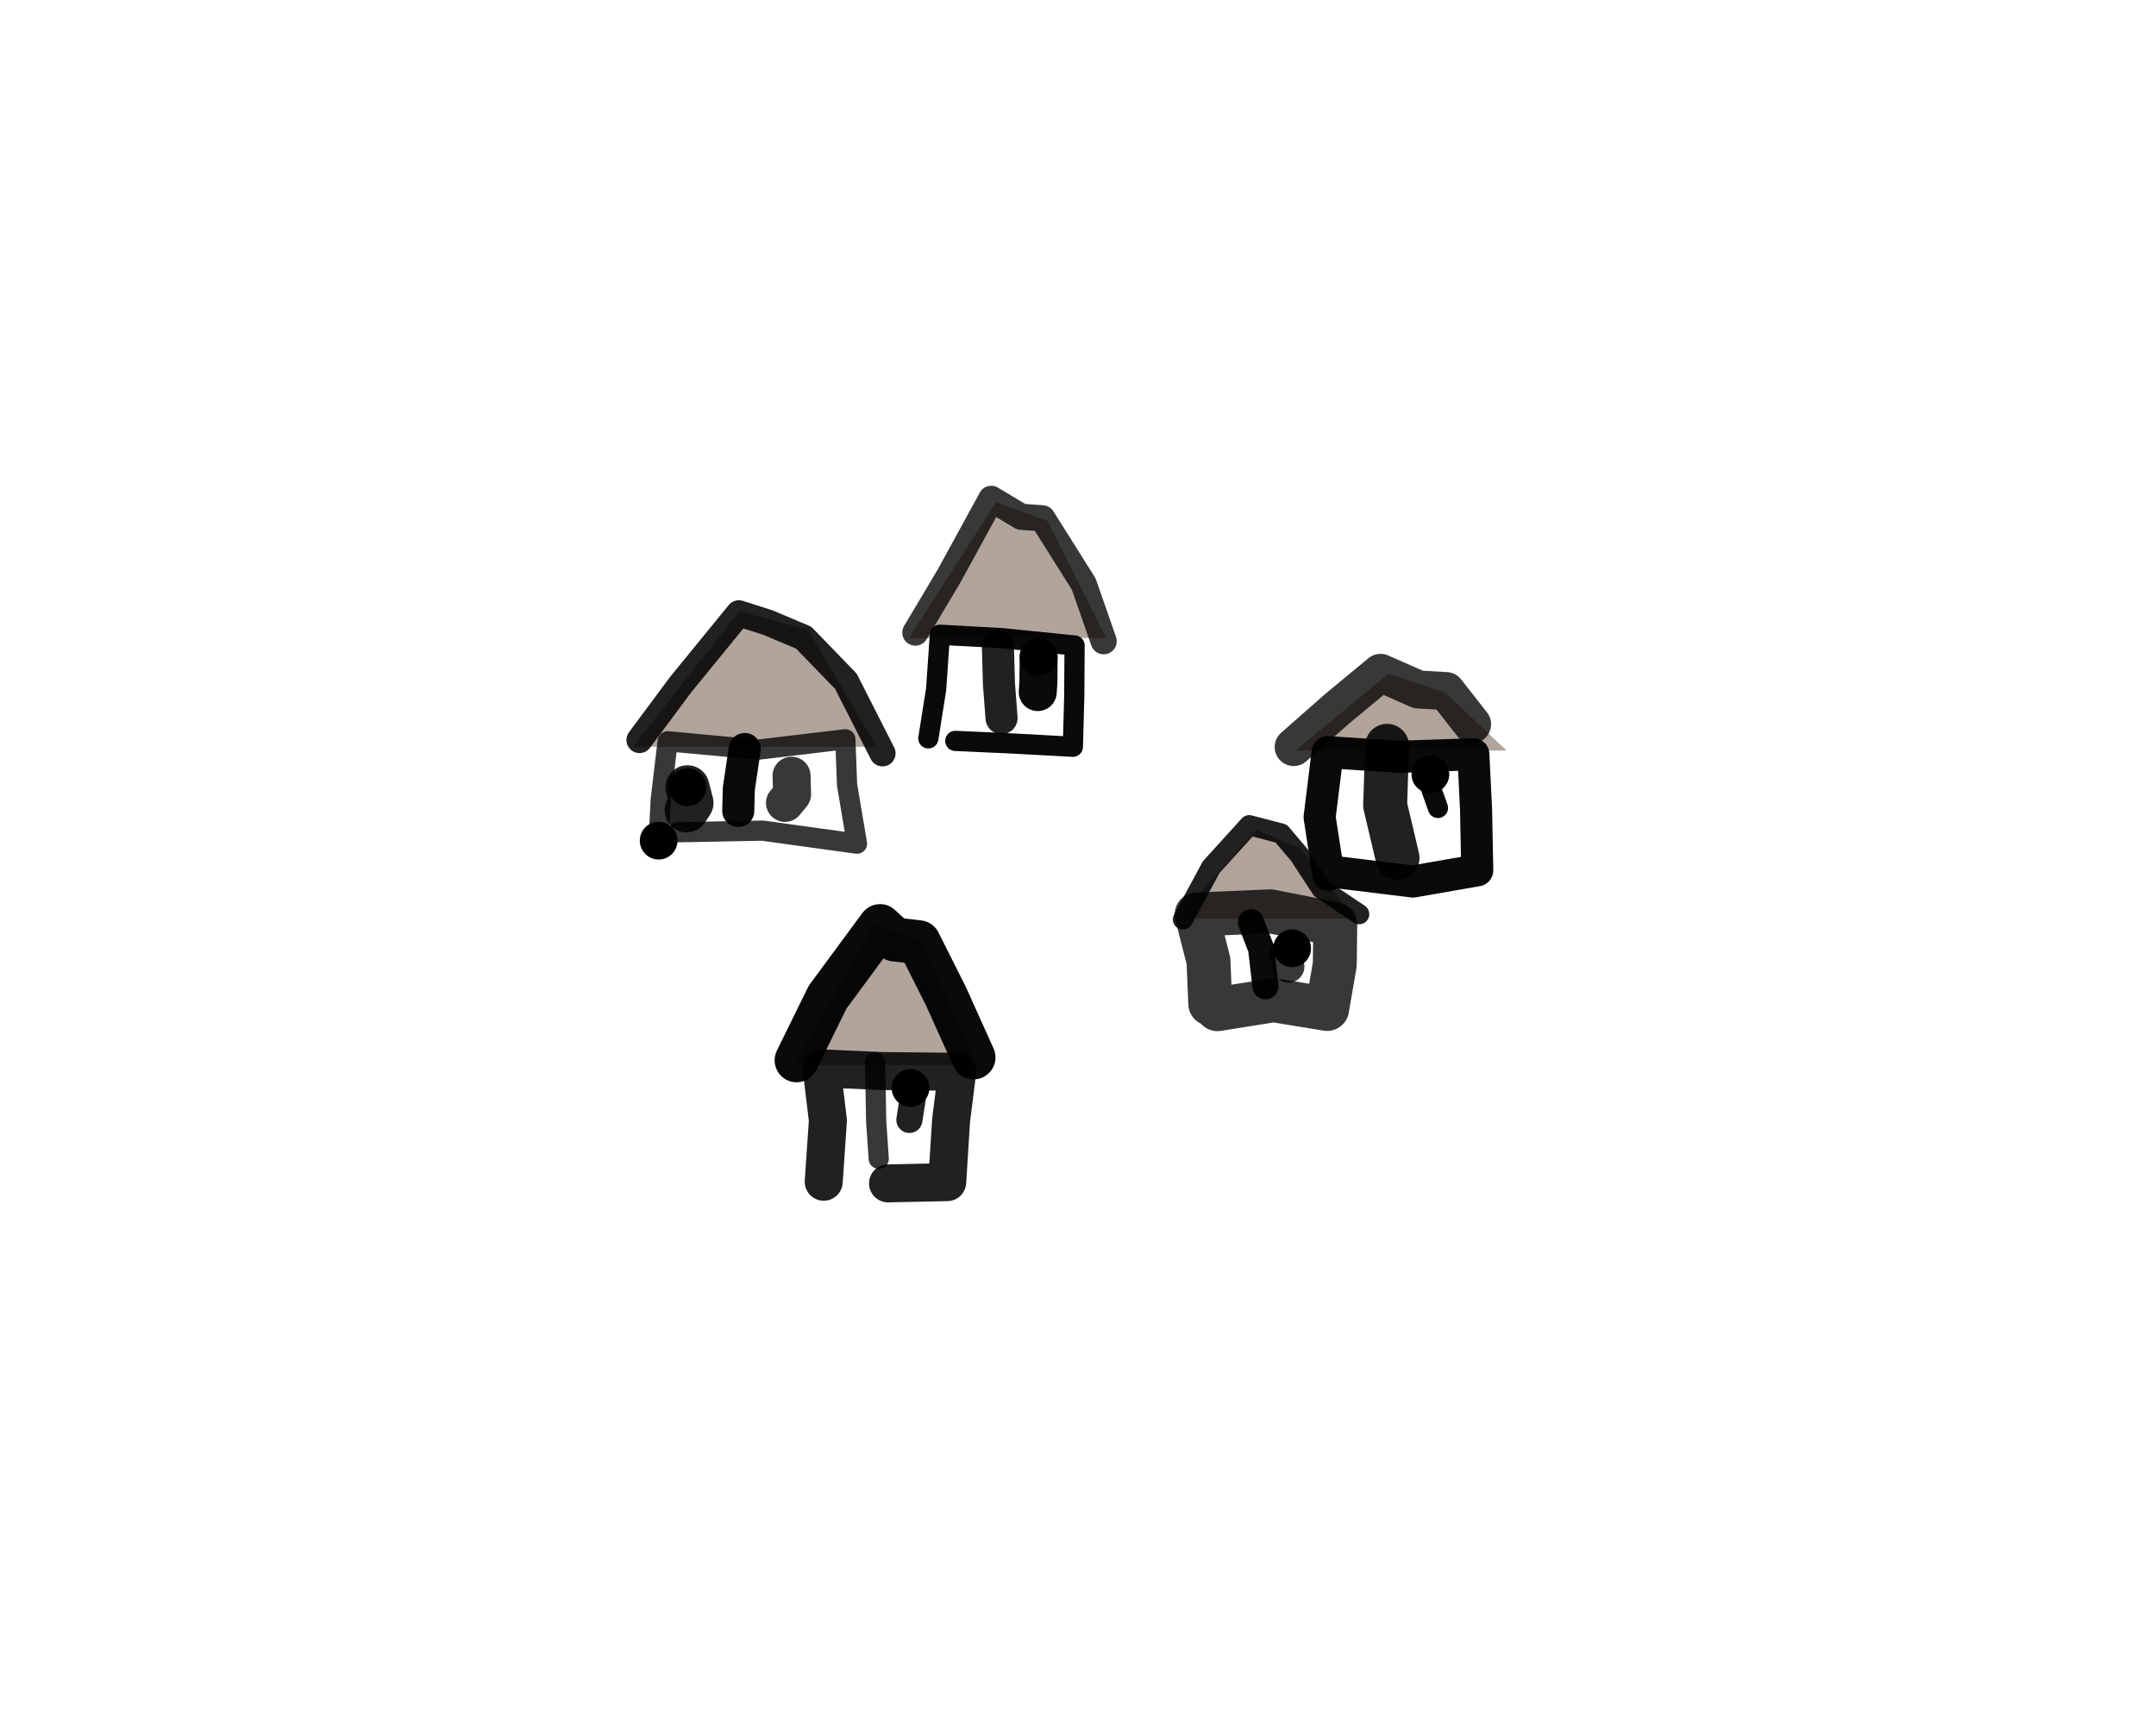
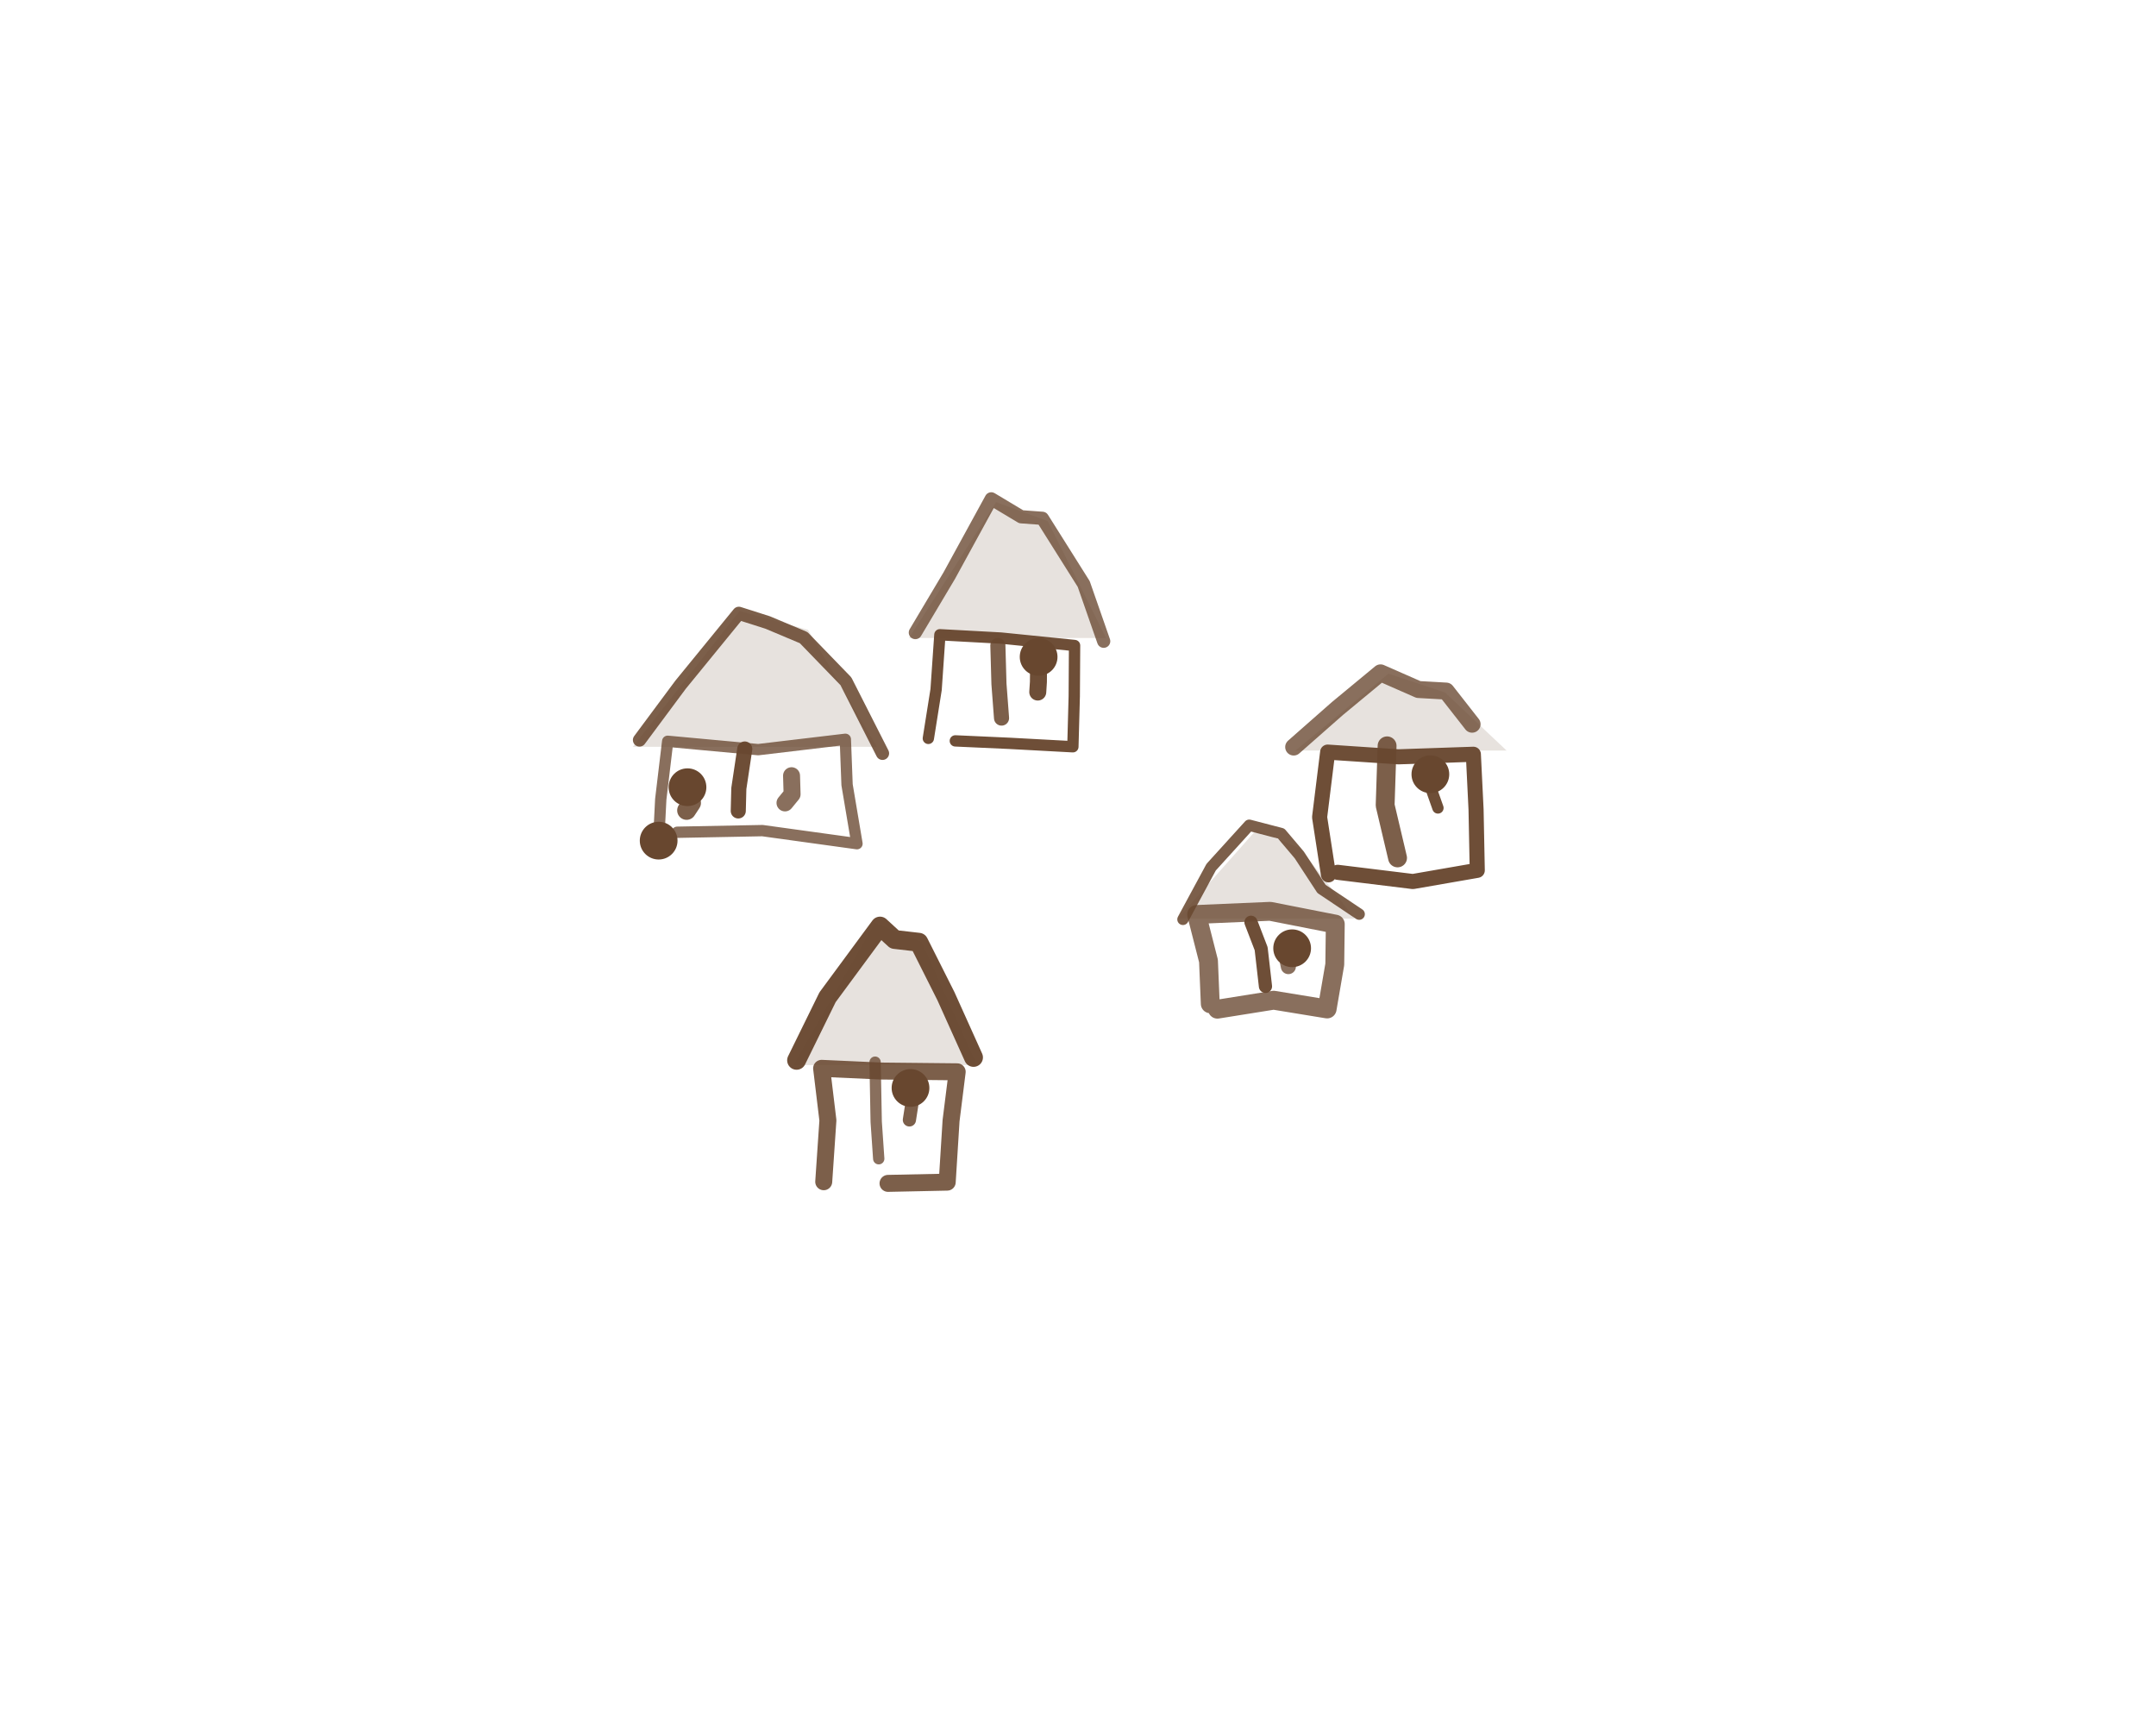
- <svg xmlns="http://www.w3.org/2000/svg" viewBox="-40 -32 80 64" fill="none" stroke="currentColor" stroke-linecap="round" stroke-linejoin="round">
-   <path d="M-16.519 -4.292 L-12.557 -9.329 L-10.017 -8.629 L-7.465 -4.292Z" fill="#654b39" fill-opacity="0.5" stroke="none" />
-   <path d="M-6.27 -8.329 L-3.039 -13.368 L-1.127 -12.668 L1.042 -8.329Z" fill="#654b39" fill-opacity="0.5" stroke="none" />
-   <path d="M3.699 2.083 L6.618 -1.212 L8.263 -0.512 L10.268 2.083Z" fill="#654b39" fill-opacity="0.5" stroke="none" />
-   <path d="M-10.552 7.516 L-7.535 2.245 L-5.806 2.945 L-3.75 7.516Z" fill="#654b39" fill-opacity="0.5" stroke="none" />
-   <path d="M8.071 -4.154 L11.521 -7.005 L13.62 -6.305 L15.903 -4.154Z" fill="#654b39" fill-opacity="0.5" stroke="none" />
-   <path d="M-15.56 -0.811 L-15.482 -2.346 L-15.225 -4.497 L-11.867 -4.187 L-8.633 -4.571 L-8.569 -2.883 L-8.201 -0.698 L-11.71 -1.183 L-14.873 -1.122" stroke-width="0.75" opacity="0.78" />
-   <circle cx="-15.56" cy="-0.811" r=".7" fill="currentColor" stroke="none" />
-   <path d="M-16.271 -4.545 L-14.747 -6.596 L-12.584 -9.245 L-11.511 -8.903 L-10.18 -8.343 L-8.613 -6.725 L-7.254 -4.05" stroke-width="0.97" opacity="0.87" />
-   <path d="M-12.365 -4.211 L-12.585 -2.746 L-12.606 -1.913" stroke-width="1.19" opacity="0.96" />
-   <path d="M-10.629 -3.22 L-10.609 -2.532 L-10.872 -2.211" stroke-width="1.41" opacity="0.78" />
-   <path d="M-14.49 -2.793 L-14.34 -2.211 L-14.523 -1.933" stroke-width="1.63" opacity="0.87" />
-   <circle cx="-14.49" cy="-2.793" r=".7" fill="currentColor" stroke="none" />
-   <path d="M-5.553 -4.605 L-5.265 -6.417 L-5.125 -8.45 L-2.861 -8.327 L-0.127 -8.051 L-0.139 -6.164 L-0.19 -4.294 L-2.541 -4.421 L-4.552 -4.512" stroke-width="0.75" opacity="0.96" />
-   <path d="M-6.035 -8.53 L-4.778 -10.642 L-3.218 -13.492 L-2.108 -12.827 L-1.322 -12.77 L0.212 -10.333 L0.953 -8.209" stroke-width="0.97" opacity="0.78" />
-   <path d="M-2.973 -8.053 L-2.933 -6.625 L-2.837 -5.358" stroke-width="1.19" opacity="0.87" />
-   <path d="M-1.461 -7.628 L-1.469 -6.699 L-1.493 -6.324" stroke-width="1.41" opacity="0.96" />
-   <circle cx="-1.461" cy="-7.628" r=".7" fill="currentColor" stroke="none" />
-   <path d="M4.908 5.242 L4.842 3.653 L4.402 1.928 L7.131 1.811 L9.547 2.286 L9.528 3.782 L9.244 5.434 L7.259 5.109 L5.173 5.442" stroke-width="1.63" opacity="0.78" />
-   <path d="M3.894 2.11 L4.941 0.173 L6.354 -1.383 L7.539 -1.074 L8.21 -0.282 L9.035 0.98 L10.434 1.917" stroke-width="0.75" opacity="0.87" />
-   <path d="M6.419 2.218 L6.796 3.197 L6.956 4.595" stroke-width="0.97" opacity="0.96" />
-   <path d="M7.946 3.182 L7.71 3.397 L7.806 3.862" stroke-width="1.19" opacity="0.78" />
-   <circle cx="7.946" cy="3.182" r=".7" fill="currentColor" stroke="none" />
-   <path d="M-9.435 11.844 L-9.28 9.568 L-9.513 7.637 L-7.298 7.737 L-4.483 7.766 L-4.71 9.576 L-4.853 11.859 L-7.049 11.905" stroke-width="1.41" opacity="0.87" />
-   <path d="M-10.442 7.339 L-9.293 4.999 L-7.346 2.359 L-6.805 2.856 L-5.907 2.959 L-4.9 4.961 L-3.877 7.232" stroke-width="1.63" opacity="0.96" />
-   <path d="M-7.529 7.408 L-7.488 9.618 L-7.394 10.991" stroke-width="0.75" opacity="0.78" />
-   <path d="M-6.215 8.365 L-6.136 8.779 L-6.256 9.55" stroke-width="0.97" opacity="0.87" />
-   <circle cx="-6.215" cy="8.365" r=".7" fill="currentColor" stroke="none" />
-   <path d="M9.295 0.458 L8.965 -1.681 L9.264 -4.096 L11.885 -3.921 L14.67 -4.016 L14.77 -1.97 L14.815 0.291 L12.426 0.706 L9.636 0.364" stroke-width="1.19" opacity="0.96" />
-   <path d="M8.003 -4.284 L9.629 -5.715 L11.226 -7.036 L12.632 -6.418 L13.661 -6.36 L14.623 -5.131" stroke-width="1.41" opacity="0.78" />
-   <path d="M11.469 -4.328 L11.397 -2.12 L11.857 -0.171" stroke-width="1.63" opacity="0.87" />
-   <path d="M13.075 -3.274 L13.112 -2.712 L13.356 -2.024" stroke-width="0.75" opacity="0.96" />
-   <circle cx="13.075" cy="-3.274" r=".7" fill="currentColor" stroke="none" />
+ <svg xmlns="http://www.w3.org/2000/svg" viewBox="-40 -32 80 64" fill="none" stroke="#68472f" stroke-linecap="round" stroke-linejoin="round">
+   <path d="M-16.519 -4.292 L-12.557 -9.329 L-10.017 -8.629 L-7.465 -4.292Z" fill="#68472f" fill-opacity="0.16" stroke="none" />
+   <path d="M-6.27 -8.329 L-3.039 -13.368 L-1.127 -12.668 L1.042 -8.329Z" fill="#68472f" fill-opacity="0.16" stroke="none" />
+   <path d="M3.699 2.083 L6.618 -1.212 L8.263 -0.512 L10.268 2.083Z" fill="#68472f" fill-opacity="0.16" stroke="none" />
+   <path d="M-10.552 7.516 L-7.535 2.245 L-5.806 2.945 L-3.75 7.516Z" fill="#68472f" fill-opacity="0.16" stroke="none" />
+   <path d="M8.071 -4.154 L11.521 -7.005 L13.62 -6.305 L15.903 -4.154Z" fill="#68472f" fill-opacity="0.16" stroke="none" />
+   <path d="M-15.56 -0.811 L-15.482 -2.346 L-15.225 -4.497 L-11.867 -4.187 L-8.633 -4.571 L-8.569 -2.883 L-8.201 -0.698 L-11.71 -1.183 L-14.873 -1.122" stroke-width="0.42" opacity="0.78" />
+   <circle cx="-15.56" cy="-0.811" r=".7" fill="#68472f" stroke="none" />
+   <path d="M-16.271 -4.545 L-14.747 -6.596 L-12.584 -9.245 L-11.511 -8.903 L-10.18 -8.343 L-8.613 -6.725 L-7.254 -4.05" stroke-width="0.49" opacity="0.87" />
+   <path d="M-12.365 -4.211 L-12.585 -2.746 L-12.606 -1.913" stroke-width="0.56" opacity="0.96" />
+   <path d="M-10.629 -3.22 L-10.609 -2.532 L-10.872 -2.211" stroke-width="0.63" opacity="0.78" />
+   <path d="M-14.49 -2.793 L-14.34 -2.211 L-14.523 -1.933" stroke-width="0.70" opacity="0.87" />
+   <circle cx="-14.49" cy="-2.793" r=".7" fill="#68472f" stroke="none" />
+   <path d="M-5.553 -4.605 L-5.265 -6.417 L-5.125 -8.45 L-2.861 -8.327 L-0.127 -8.051 L-0.139 -6.164 L-0.19 -4.294 L-2.541 -4.421 L-4.552 -4.512" stroke-width="0.42" opacity="0.96" />
+   <path d="M-6.035 -8.53 L-4.778 -10.642 L-3.218 -13.492 L-2.108 -12.827 L-1.322 -12.77 L0.212 -10.333 L0.953 -8.209" stroke-width="0.49" opacity="0.78" />
+   <path d="M-2.973 -8.053 L-2.933 -6.625 L-2.837 -5.358" stroke-width="0.56" opacity="0.87" />
+   <path d="M-1.461 -7.628 L-1.469 -6.699 L-1.493 -6.324" stroke-width="0.63" opacity="0.96" />
+   <circle cx="-1.461" cy="-7.628" r=".7" fill="#68472f" stroke="none" />
+   <path d="M4.908 5.242 L4.842 3.653 L4.402 1.928 L7.131 1.811 L9.547 2.286 L9.528 3.782 L9.244 5.434 L7.259 5.109 L5.173 5.442" stroke-width="0.70" opacity="0.78" />
+   <path d="M3.894 2.11 L4.941 0.173 L6.354 -1.383 L7.539 -1.074 L8.21 -0.282 L9.035 0.98 L10.434 1.917" stroke-width="0.42" opacity="0.87" />
+   <path d="M6.419 2.218 L6.796 3.197 L6.956 4.595" stroke-width="0.49" opacity="0.96" />
+   <path d="M7.946 3.182 L7.71 3.397 L7.806 3.862" stroke-width="0.56" opacity="0.78" />
+   <circle cx="7.946" cy="3.182" r=".7" fill="#68472f" stroke="none" />
+   <path d="M-9.435 11.844 L-9.28 9.568 L-9.513 7.637 L-7.298 7.737 L-4.483 7.766 L-4.71 9.576 L-4.853 11.859 L-7.049 11.905" stroke-width="0.63" opacity="0.87" />
+   <path d="M-10.442 7.339 L-9.293 4.999 L-7.346 2.359 L-6.805 2.856 L-5.907 2.959 L-4.9 4.961 L-3.877 7.232" stroke-width="0.70" opacity="0.96" />
+   <path d="M-7.529 7.408 L-7.488 9.618 L-7.394 10.991" stroke-width="0.42" opacity="0.78" />
+   <path d="M-6.215 8.365 L-6.136 8.779 L-6.256 9.55" stroke-width="0.49" opacity="0.87" />
+   <circle cx="-6.215" cy="8.365" r=".7" fill="#68472f" stroke="none" />
+   <path d="M9.295 0.458 L8.965 -1.681 L9.264 -4.096 L11.885 -3.921 L14.67 -4.016 L14.77 -1.97 L14.815 0.291 L12.426 0.706 L9.636 0.364" stroke-width="0.56" opacity="0.96" />
+   <path d="M8.003 -4.284 L9.629 -5.715 L11.226 -7.036 L12.632 -6.418 L13.661 -6.36 L14.623 -5.131" stroke-width="0.63" opacity="0.78" />
+   <path d="M11.469 -4.328 L11.397 -2.12 L11.857 -0.171" stroke-width="0.70" opacity="0.87" />
+   <path d="M13.075 -3.274 L13.112 -2.712 L13.356 -2.024" stroke-width="0.42" opacity="0.96" />
+   <circle cx="13.075" cy="-3.274" r=".7" fill="#68472f" stroke="none" />
</svg>
